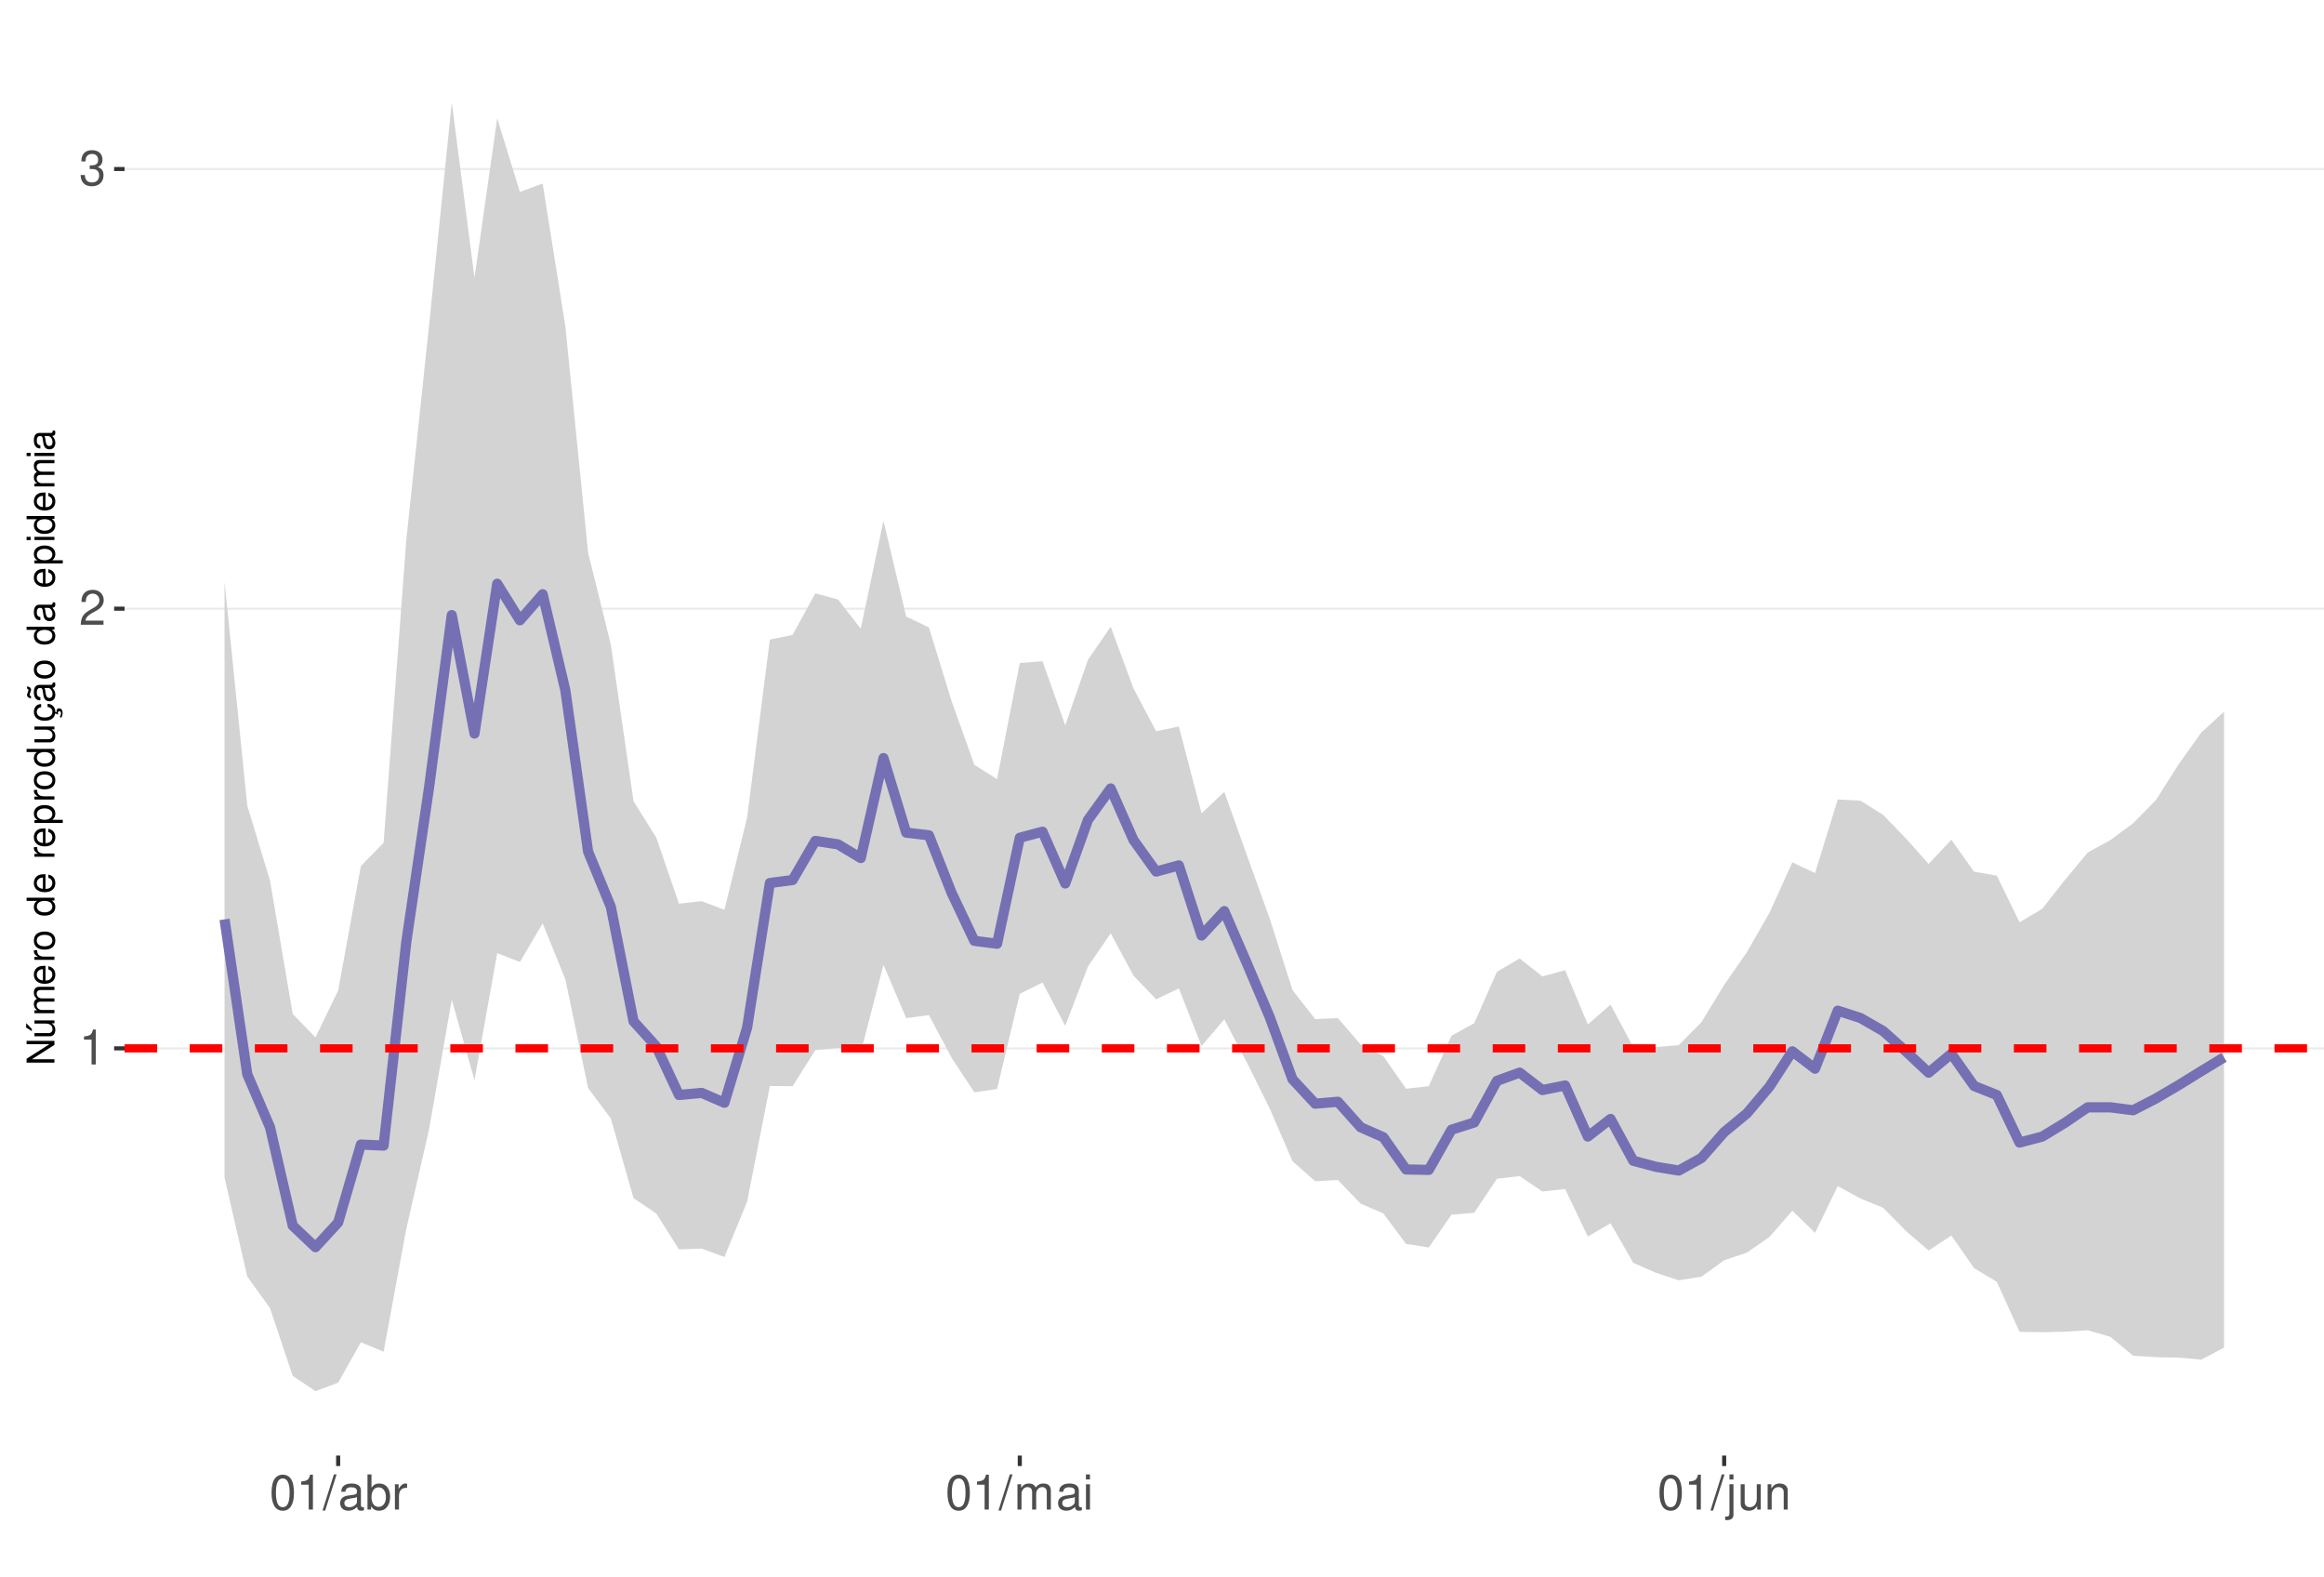
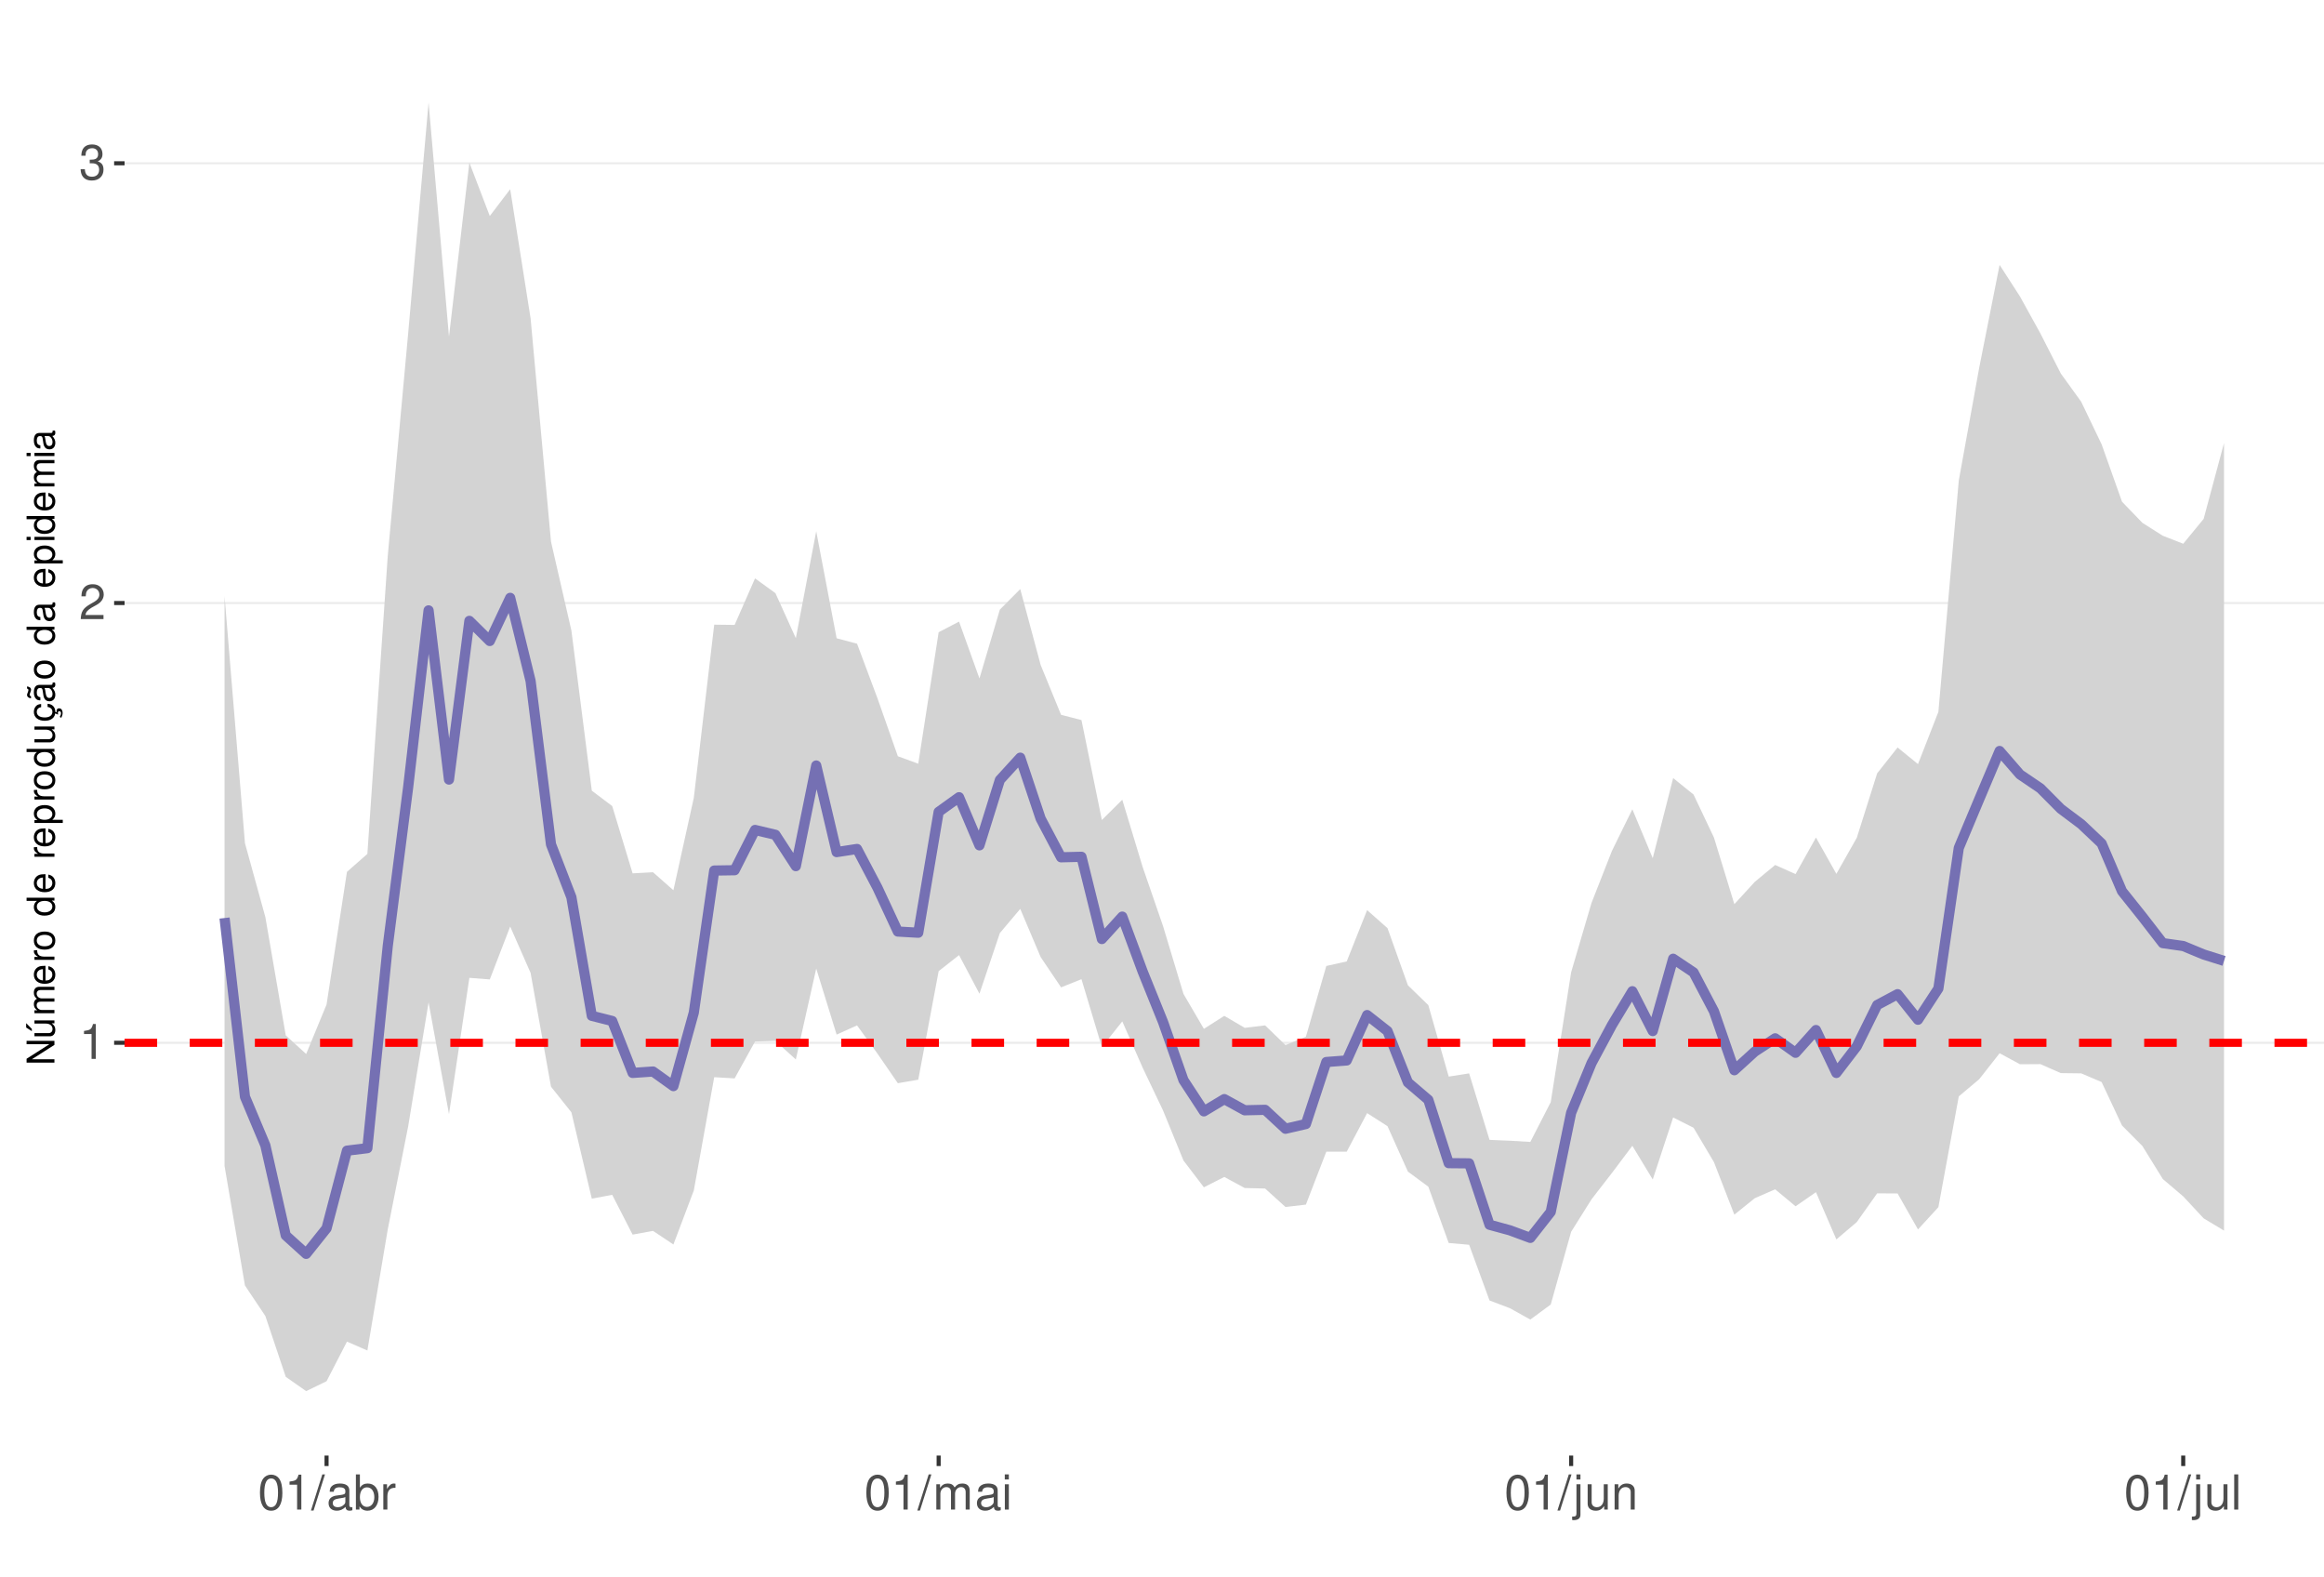
<svg xmlns="http://www.w3.org/2000/svg" xmlns:xlink="http://www.w3.org/1999/xlink" width="609pt" height="413pt" viewBox="0 0 609 413" version="1.1">
  <defs>
    <g>
      <symbol overflow="visible" id="glyph0-0">
        <path style="stroke:none;" d="" />
      </symbol>
      <symbol overflow="visible" id="glyph0-1">
        <path style="stroke:none;" d="M 3.281 -6.516 L 3.281 0 L 4.391 0 L 4.391 -9.156 L 3.656 -9.156 C 3.266 -7.75 3.016 -7.562 1.297 -7.328 L 1.297 -6.516 Z M 3.281 -6.516 " />
      </symbol>
      <symbol overflow="visible" id="glyph0-2">
        <path style="stroke:none;" d="M 6.406 -1.094 L 1.688 -1.094 C 1.797 -1.859 2.203 -2.344 3.297 -3.016 L 4.562 -3.719 C 5.828 -4.422 6.469 -5.359 6.469 -6.484 C 6.469 -7.234 6.156 -7.953 5.625 -8.438 C 5.094 -8.922 4.438 -9.156 3.594 -9.156 C 2.453 -9.156 1.609 -8.75 1.109 -7.953 C 0.797 -7.484 0.656 -6.906 0.625 -5.984 L 1.75 -5.984 C 1.781 -6.609 1.859 -6.969 2.016 -7.281 C 2.297 -7.828 2.891 -8.172 3.562 -8.172 C 4.562 -8.172 5.328 -7.438 5.328 -6.453 C 5.328 -5.719 4.906 -5.094 4.109 -4.625 L 2.953 -3.953 C 1.078 -2.875 0.531 -2.016 0.438 -0.016 L 6.406 -0.016 Z M 6.406 -1.094 " />
      </symbol>
      <symbol overflow="visible" id="glyph0-3">
        <path style="stroke:none;" d="M 2.797 -4.219 L 3.406 -4.219 C 4.625 -4.219 5.266 -3.641 5.266 -2.547 C 5.266 -1.391 4.562 -0.703 3.422 -0.703 C 2.188 -0.703 1.594 -1.312 1.516 -2.656 L 0.406 -2.656 C 0.453 -1.922 0.578 -1.438 0.797 -1.031 C 1.266 -0.156 2.141 0.297 3.359 0.297 C 5.219 0.297 6.406 -0.828 6.406 -2.562 C 6.406 -3.719 5.969 -4.359 4.891 -4.734 C 5.719 -5.078 6.141 -5.703 6.141 -6.625 C 6.141 -8.203 5.109 -9.156 3.406 -9.156 C 1.594 -9.156 0.625 -8.141 0.594 -6.203 L 1.703 -6.203 C 1.719 -6.766 1.766 -7.078 1.906 -7.359 C 2.172 -7.875 2.719 -8.172 3.422 -8.172 C 4.406 -8.172 5 -7.578 5 -6.594 C 5 -5.953 4.766 -5.562 4.281 -5.344 C 3.969 -5.219 3.562 -5.156 2.797 -5.156 Z M 2.797 -4.219 " />
      </symbol>
      <symbol overflow="visible" id="glyph0-4">
        <path style="stroke:none;" d="M 3.484 -9.156 C 2.641 -9.156 1.891 -8.766 1.422 -8.156 C 0.828 -7.344 0.547 -6.125 0.547 -4.422 C 0.547 -1.344 1.562 0.297 3.484 0.297 C 5.375 0.297 6.422 -1.344 6.422 -4.359 C 6.422 -6.125 6.141 -7.312 5.547 -8.156 C 5.078 -8.781 4.328 -9.156 3.484 -9.156 Z M 3.484 -8.156 C 4.688 -8.156 5.281 -6.938 5.281 -4.453 C 5.281 -1.844 4.703 -0.625 3.453 -0.625 C 2.281 -0.625 1.688 -1.891 1.688 -4.422 C 1.688 -6.938 2.281 -8.156 3.484 -8.156 Z M 3.484 -8.156 " />
      </symbol>
      <symbol overflow="visible" id="glyph0-5">
        <path style="stroke:none;" d="M 2.891 -9.219 L -0.094 0.25 L 0.594 0.25 L 3.594 -9.219 Z M 2.891 -9.219 " />
      </symbol>
      <symbol overflow="visible" id="glyph0-6">
        <path style="stroke:none;" d="M 6.766 -0.625 C 6.656 -0.594 6.609 -0.594 6.547 -0.594 C 6.172 -0.594 5.969 -0.781 5.969 -1.109 L 5.969 -5.016 C 5.969 -6.188 5.109 -6.828 3.484 -6.828 C 2.5 -6.828 1.734 -6.547 1.281 -6.047 C 0.969 -5.703 0.844 -5.328 0.828 -4.672 L 1.891 -4.672 C 1.969 -5.484 2.453 -5.844 3.438 -5.844 C 4.406 -5.844 4.922 -5.5 4.922 -4.859 L 4.922 -4.578 C 4.906 -4.125 4.688 -3.969 3.828 -3.844 C 2.328 -3.656 2.094 -3.609 1.703 -3.438 C 0.922 -3.109 0.531 -2.531 0.531 -1.672 C 0.531 -0.469 1.359 0.297 2.703 0.297 C 3.547 0.297 4.219 0 4.969 -0.688 C 5.031 0 5.359 0.297 6.047 0.297 C 6.281 0.297 6.422 0.266 6.766 0.172 Z M 4.922 -2.094 C 4.922 -1.734 4.828 -1.516 4.5 -1.234 C 4.078 -0.828 3.562 -0.625 2.938 -0.625 C 2.109 -0.625 1.625 -1.031 1.625 -1.703 C 1.625 -2.391 2.094 -2.75 3.234 -2.906 C 4.359 -3.062 4.562 -3.109 4.922 -3.281 Z M 4.922 -2.094 " />
      </symbol>
      <symbol overflow="visible" id="glyph0-7">
        <path style="stroke:none;" d="M 0.688 -9.219 L 0.688 0 L 1.625 0 L 1.625 -0.844 C 2.141 -0.078 2.812 0.297 3.734 0.297 C 5.484 0.297 6.625 -1.141 6.625 -3.344 C 6.625 -5.5 5.547 -6.828 3.781 -6.828 C 2.875 -6.828 2.234 -6.484 1.734 -5.734 L 1.734 -9.219 Z M 3.578 -5.828 C 4.766 -5.828 5.516 -4.812 5.516 -3.234 C 5.516 -1.719 4.734 -0.703 3.578 -0.703 C 2.453 -0.703 1.734 -1.703 1.734 -3.266 C 1.734 -4.828 2.453 -5.828 3.578 -5.828 Z M 3.578 -5.828 " />
      </symbol>
      <symbol overflow="visible" id="glyph0-8">
        <path style="stroke:none;" d="M 0.875 -6.625 L 0.875 0 L 1.938 0 L 1.938 -3.438 C 1.953 -5.031 2.609 -5.75 4.062 -5.703 L 4.062 -6.781 C 3.891 -6.812 3.781 -6.828 3.656 -6.828 C 2.969 -6.828 2.453 -6.422 1.844 -5.422 L 1.844 -6.625 Z M 0.875 -6.625 " />
      </symbol>
      <symbol overflow="visible" id="glyph0-9">
        <path style="stroke:none;" d="M 0.891 -6.625 L 0.891 0 L 1.953 0 L 1.953 -4.156 C 1.953 -5.125 2.641 -5.891 3.5 -5.891 C 4.297 -5.891 4.734 -5.422 4.734 -4.562 L 4.734 0 L 5.797 0 L 5.797 -4.156 C 5.797 -5.125 6.5 -5.891 7.359 -5.891 C 8.125 -5.891 8.578 -5.406 8.578 -4.562 L 8.578 0 L 9.641 0 L 9.641 -4.969 C 9.641 -6.156 8.953 -6.828 7.719 -6.828 C 6.828 -6.828 6.297 -6.562 5.688 -5.812 C 5.297 -6.516 4.766 -6.828 3.891 -6.828 C 3.016 -6.828 2.422 -6.5 1.859 -5.688 L 1.859 -6.625 Z M 0.891 -6.625 " />
      </symbol>
      <symbol overflow="visible" id="glyph0-10">
        <path style="stroke:none;" d="M 1.891 -6.625 L 0.844 -6.625 L 0.844 0 L 1.891 0 Z M 1.891 -9.219 L 0.828 -9.219 L 0.828 -7.891 L 1.891 -7.891 Z M 1.891 -9.219 " />
      </symbol>
      <symbol overflow="visible" id="glyph0-11">
        <path style="stroke:none;" d="M 0.891 -6.625 L 0.891 0.969 C 0.891 1.625 0.688 1.828 0.031 1.828 C -0.047 1.828 -0.094 1.828 -0.234 1.828 L -0.234 2.719 C -0.094 2.75 -0.031 2.766 0.125 2.766 C 1.312 2.766 1.938 2.297 1.938 1.375 L 1.938 -6.625 Z M 1.938 -9.219 L 0.891 -9.219 L 0.891 -7.891 L 1.938 -7.891 Z M 1.938 -9.219 " />
      </symbol>
      <symbol overflow="visible" id="glyph0-12">
        <path style="stroke:none;" d="M 6.094 0 L 6.094 -6.625 L 5.047 -6.625 L 5.047 -2.875 C 5.047 -1.516 4.344 -0.625 3.234 -0.625 C 2.406 -0.625 1.875 -1.141 1.875 -1.938 L 1.875 -6.625 L 0.828 -6.625 L 0.828 -1.516 C 0.828 -0.422 1.641 0.297 2.938 0.297 C 3.906 0.297 4.531 -0.047 5.156 -0.922 L 5.156 0 Z M 6.094 0 " />
      </symbol>
      <symbol overflow="visible" id="glyph0-13">
        <path style="stroke:none;" d="M 0.891 -6.625 L 0.891 0 L 1.953 0 L 1.953 -3.656 C 1.953 -5.016 2.656 -5.891 3.75 -5.891 C 4.578 -5.891 5.109 -5.391 5.109 -4.594 L 5.109 0 L 6.156 0 L 6.156 -5.016 C 6.156 -6.109 5.344 -6.828 4.062 -6.828 C 3.078 -6.828 2.438 -6.438 1.859 -5.516 L 1.859 -6.625 Z M 0.891 -6.625 " />
      </symbol>
+       <symbol overflow="visible" id="glyph0-14">
+         <path style="stroke:none;" d="M 1.922 -9.219 L 0.859 -9.219 L 0.859 0 L 1.922 0 Z M 1.922 -9.219 " />
+       </symbol>
      <symbol overflow="visible" id="glyph1-0">
        <path style="stroke:none;" d="" />
      </symbol>
      <symbol overflow="visible" id="glyph1-1">
        <path style="stroke:none;" d="M -7.297 -6.453 L -7.297 -5.578 L -1.328 -5.578 L -7.297 -1.766 L -7.297 -0.766 L 0 -0.766 L 0 -1.641 L -5.906 -1.641 L 0 -5.406 L 0 -6.453 Z M -7.297 -6.453 " />
      </symbol>
      <symbol overflow="visible" id="glyph1-2">
        <path style="stroke:none;" d="M 0 -4.812 L -5.234 -4.812 L -5.234 -3.984 L -2.266 -3.984 C -1.203 -3.984 -0.5 -3.438 -0.5 -2.562 C -0.5 -1.906 -0.906 -1.484 -1.531 -1.484 L -5.234 -1.484 L -5.234 -0.656 L -1.203 -0.656 C -0.328 -0.656 0.234 -1.297 0.234 -2.312 C 0.234 -3.094 -0.047 -3.578 -0.734 -4.062 L 0 -4.062 Z M -7.406 -2.953 L -5.922 -2 L -5.922 -2.594 L -7.406 -4.094 Z M -7.406 -2.953 " />
      </symbol>
      <symbol overflow="visible" id="glyph1-3">
        <path style="stroke:none;" d="M -5.234 -0.703 L 0 -0.703 L 0 -1.547 L -3.297 -1.547 C -4.047 -1.547 -4.656 -2.094 -4.656 -2.766 C -4.656 -3.391 -4.281 -3.734 -3.609 -3.734 L 0 -3.734 L 0 -4.578 L -3.297 -4.578 C -4.047 -4.578 -4.656 -5.125 -4.656 -5.812 C -4.656 -6.422 -4.266 -6.781 -3.609 -6.781 L 0 -6.781 L 0 -7.625 L -3.938 -7.625 C -4.875 -7.625 -5.391 -7.078 -5.391 -6.094 C -5.391 -5.406 -5.188 -4.984 -4.594 -4.484 C -5.156 -4.188 -5.391 -3.766 -5.391 -3.078 C -5.391 -2.375 -5.125 -1.906 -4.5 -1.469 L -5.234 -1.469 Z M -5.234 -0.703 " />
      </symbol>
      <symbol overflow="visible" id="glyph1-4">
        <path style="stroke:none;" d="M -2.344 -5.125 C -3.141 -5.125 -3.625 -5.062 -4.016 -4.922 C -4.875 -4.578 -5.391 -3.781 -5.391 -2.797 C -5.391 -1.344 -4.281 -0.406 -2.547 -0.406 C -0.812 -0.406 0.234 -1.297 0.234 -2.781 C 0.234 -3.984 -0.453 -4.812 -1.594 -5.016 L -1.594 -4.188 C -0.906 -3.953 -0.547 -3.484 -0.547 -2.812 C -0.547 -2.281 -0.781 -1.828 -1.219 -1.547 C -1.516 -1.344 -1.812 -1.281 -2.344 -1.266 Z M -3.016 -1.297 C -3.984 -1.359 -4.625 -1.953 -4.625 -2.797 C -4.625 -3.641 -3.953 -4.234 -3.016 -4.234 Z M -3.016 -1.297 " />
      </symbol>
      <symbol overflow="visible" id="glyph1-5">
        <path style="stroke:none;" d="M -5.234 -0.688 L 0 -0.688 L 0 -1.531 L -2.719 -1.531 C -3.984 -1.547 -4.547 -2.062 -4.516 -3.203 L -5.359 -3.203 C -5.375 -3.062 -5.391 -2.984 -5.391 -2.891 C -5.391 -2.344 -5.062 -1.938 -4.297 -1.453 L -5.234 -1.453 Z M -5.234 -0.688 " />
      </symbol>
      <symbol overflow="visible" id="glyph1-6">
        <path style="stroke:none;" d="M -5.391 -2.719 C -5.391 -1.234 -4.344 -0.359 -2.578 -0.359 C -0.812 -0.359 0.234 -1.234 0.234 -2.734 C 0.234 -4.203 -0.812 -5.094 -2.547 -5.094 C -4.359 -5.094 -5.391 -4.234 -5.391 -2.719 Z M -4.625 -2.734 C -4.625 -3.672 -3.844 -4.234 -2.547 -4.234 C -1.312 -4.234 -0.547 -3.656 -0.547 -2.734 C -0.547 -1.797 -1.312 -1.234 -2.578 -1.234 C -3.844 -1.234 -4.625 -1.797 -4.625 -2.734 Z M -4.625 -2.734 " />
      </symbol>
      <symbol overflow="visible" id="glyph1-7">
        <path style="stroke:none;" d="" />
      </symbol>
      <symbol overflow="visible" id="glyph1-8">
        <path style="stroke:none;" d="M -7.297 -4.953 L -7.297 -4.125 L -4.578 -4.125 C -5.109 -3.766 -5.391 -3.203 -5.391 -2.516 C -5.391 -1.156 -4.297 -0.266 -2.625 -0.266 C -0.859 -0.266 0.234 -1.125 0.234 -2.547 C 0.234 -3.266 -0.047 -3.766 -0.688 -4.203 L 0 -4.203 L 0 -4.953 Z M -4.609 -2.656 C -4.609 -3.547 -3.812 -4.125 -2.562 -4.125 C -1.344 -4.125 -0.547 -3.547 -0.547 -2.656 C -0.547 -1.734 -1.359 -1.125 -2.578 -1.125 C -3.797 -1.125 -4.609 -1.734 -4.609 -2.656 Z M -4.609 -2.656 " />
      </symbol>
      <symbol overflow="visible" id="glyph1-9">
        <path style="stroke:none;" d="M 2.188 -0.547 L 2.188 -1.375 L -0.547 -1.375 C -0.016 -1.812 0.234 -2.312 0.234 -2.984 C 0.234 -4.344 -0.859 -5.234 -2.531 -5.234 C -4.297 -5.234 -5.391 -4.375 -5.391 -2.984 C -5.391 -2.266 -5.062 -1.703 -4.453 -1.312 L -5.234 -1.312 L -5.234 -0.547 Z M -4.609 -2.844 C -4.609 -3.766 -3.797 -4.359 -2.547 -4.359 C -1.359 -4.359 -0.547 -3.75 -0.547 -2.844 C -0.547 -1.953 -1.344 -1.375 -2.578 -1.375 C -3.812 -1.375 -4.609 -1.953 -4.609 -2.844 Z M -4.609 -2.844 " />
      </symbol>
      <symbol overflow="visible" id="glyph1-10">
        <path style="stroke:none;" d="M 0 -4.812 L -5.234 -4.812 L -5.234 -3.984 L -2.266 -3.984 C -1.203 -3.984 -0.5 -3.438 -0.5 -2.562 C -0.5 -1.906 -0.906 -1.484 -1.531 -1.484 L -5.234 -1.484 L -5.234 -0.656 L -1.203 -0.656 C -0.328 -0.656 0.234 -1.297 0.234 -2.312 C 0.234 -3.094 -0.047 -3.578 -0.734 -4.062 L 0 -4.062 Z M 0 -4.812 " />
      </symbol>
      <symbol overflow="visible" id="glyph1-11">
        <path style="stroke:none;" d="M 0.234 -2.641 C 0.234 -3.875 -0.547 -4.703 -1.797 -4.766 L -1.797 -3.938 C -0.953 -3.797 -0.531 -3.359 -0.531 -2.656 C -0.531 -1.734 -1.281 -1.188 -2.516 -1.188 C -3.844 -1.188 -4.625 -1.719 -4.625 -2.625 C -4.625 -3.328 -4.203 -3.766 -3.484 -3.875 L -3.484 -4.703 C -3.984 -4.672 -4.312 -4.562 -4.609 -4.359 C -5.094 -4 -5.391 -3.375 -5.391 -2.641 C -5.391 -1.219 -4.266 -0.312 -2.531 -0.312 C -1.469 -0.312 -0.625 -0.672 -0.156 -1.312 C 0.047 -1.594 0.125 -1.812 0.203 -2.25 L 0.922 -1.938 L 0.984 -2.062 C 0.938 -2.188 0.906 -2.25 0.906 -2.375 C 0.906 -2.656 1.047 -2.828 1.281 -2.828 C 1.547 -2.828 1.734 -2.594 1.734 -2.297 C 1.734 -2.031 1.672 -1.844 1.438 -1.406 L 1.406 -1.312 L 1.812 -1.094 C 2.078 -1.75 2.141 -1.953 2.141 -2.344 C 2.141 -3.109 1.781 -3.578 1.203 -3.578 C 0.781 -3.578 0.547 -3.297 0.547 -2.797 C 0.547 -2.703 0.547 -2.641 0.562 -2.516 Z M 0.234 -2.641 " />
      </symbol>
      <symbol overflow="visible" id="glyph1-12">
        <path style="stroke:none;" d="M -0.484 -5.344 C -0.469 -5.266 -0.469 -5.219 -0.469 -5.172 C -0.469 -4.875 -0.625 -4.719 -0.875 -4.719 L -3.953 -4.719 C -4.891 -4.719 -5.391 -4.047 -5.391 -2.75 C -5.391 -1.984 -5.172 -1.375 -4.781 -1.016 C -4.516 -0.766 -4.203 -0.672 -3.688 -0.656 L -3.688 -1.484 C -4.328 -1.562 -4.625 -1.938 -4.625 -2.719 C -4.625 -3.484 -4.344 -3.891 -3.844 -3.891 L -3.625 -3.891 C -3.266 -3.875 -3.125 -3.703 -3.047 -3.016 C -2.891 -1.844 -2.844 -1.656 -2.719 -1.344 C -2.453 -0.734 -2 -0.422 -1.312 -0.422 C -0.375 -0.422 0.234 -1.078 0.234 -2.141 C 0.234 -2.797 0 -3.328 -0.547 -3.922 C 0 -3.984 0.234 -4.234 0.234 -4.781 C 0.234 -4.953 0.203 -5.062 0.141 -5.344 Z M -1.656 -3.891 C -1.375 -3.891 -1.203 -3.812 -0.969 -3.562 C -0.656 -3.219 -0.5 -2.812 -0.5 -2.312 C -0.5 -1.672 -0.812 -1.297 -1.344 -1.297 C -1.891 -1.297 -2.172 -1.656 -2.297 -2.547 C -2.422 -3.438 -2.453 -3.609 -2.594 -3.891 Z M -7.172 -3.75 C -6.922 -3.672 -6.812 -3.547 -6.812 -3.375 C -6.812 -3.25 -6.875 -2.984 -6.984 -2.734 C -7.156 -2.312 -7.172 -2.25 -7.172 -2.047 C -7.172 -1.594 -6.797 -1.297 -6.141 -1.188 L -6.141 -1.766 C -6.375 -1.812 -6.5 -1.938 -6.5 -2.094 C -6.5 -2.203 -6.469 -2.344 -6.375 -2.578 C -6.156 -3.156 -6.125 -3.234 -6.125 -3.438 C -6.125 -3.922 -6.484 -4.219 -7.172 -4.312 Z M -7.172 -3.75 " />
      </symbol>
      <symbol overflow="visible" id="glyph1-13">
        <path style="stroke:none;" d="M -0.484 -5.344 C -0.469 -5.266 -0.469 -5.219 -0.469 -5.172 C -0.469 -4.875 -0.625 -4.719 -0.875 -4.719 L -3.953 -4.719 C -4.891 -4.719 -5.391 -4.047 -5.391 -2.75 C -5.391 -1.984 -5.172 -1.375 -4.781 -1.016 C -4.516 -0.766 -4.203 -0.672 -3.688 -0.656 L -3.688 -1.484 C -4.328 -1.562 -4.625 -1.938 -4.625 -2.719 C -4.625 -3.484 -4.344 -3.891 -3.844 -3.891 L -3.625 -3.891 C -3.266 -3.875 -3.125 -3.703 -3.047 -3.016 C -2.891 -1.844 -2.844 -1.656 -2.719 -1.344 C -2.453 -0.734 -2 -0.422 -1.312 -0.422 C -0.375 -0.422 0.234 -1.078 0.234 -2.141 C 0.234 -2.797 0 -3.328 -0.547 -3.922 C 0 -3.984 0.234 -4.234 0.234 -4.781 C 0.234 -4.953 0.203 -5.062 0.141 -5.344 Z M -1.656 -3.891 C -1.375 -3.891 -1.203 -3.812 -0.969 -3.562 C -0.656 -3.219 -0.5 -2.812 -0.5 -2.312 C -0.5 -1.672 -0.812 -1.297 -1.344 -1.297 C -1.891 -1.297 -2.172 -1.656 -2.297 -2.547 C -2.422 -3.438 -2.453 -3.609 -2.594 -3.891 Z M -1.656 -3.891 " />
      </symbol>
      <symbol overflow="visible" id="glyph1-14">
        <path style="stroke:none;" d="M -5.234 -1.5 L -5.234 -0.672 L 0 -0.672 L 0 -1.5 Z M -7.297 -1.5 L -7.297 -0.656 L -6.234 -0.656 L -6.234 -1.5 Z M -7.297 -1.5 " />
      </symbol>
    </g>
    <clipPath id="clip1">
      <path d="M 32.645 9.961 L 609 9.961 L 609 381.328 L 32.645 381.328 Z M 32.645 9.961 " />
    </clipPath>
    <clipPath id="clip2">
-       <path d="M 32.645 274 L 609 274 L 609 275 L 32.645 275 Z M 32.645 274 " />
+       <path d="M 32.645 272 L 609 272 L 609 274 L 32.645 274 Z M 32.645 272 " />
    </clipPath>
    <clipPath id="clip3">
-       <path d="M 32.645 159 L 609 159 L 609 160 L 32.645 160 Z M 32.645 159 " />
+       <path d="M 32.645 157 L 609 157 L 609 159 L 32.645 159 Z M 32.645 157 " />
    </clipPath>
    <clipPath id="clip4">
-       <path d="M 32.645 44 L 609 44 L 609 45 L 32.645 45 Z M 32.645 44 " />
+       <path d="M 32.645 42 L 609 42 L 609 44 L 32.645 44 Z M 32.645 42 " />
    </clipPath>
    <clipPath id="clip5">
-       <path d="M 32.645 273 L 609 273 L 609 276 L 32.645 276 Z M 32.645 273 " />
+       <path d="M 32.645 272 L 609 272 L 609 275 L 32.645 275 Z M 32.645 272 " />
    </clipPath>
  </defs>
  <g id="surface167">
    <rect x="0" y="0" width="609" height="413" style="fill:rgb(100%,100%,100%);fill-opacity:1;stroke:none;" />
    <rect x="0" y="0" width="609" height="413" style="fill:rgb(100%,100%,100%);fill-opacity:1;stroke:none;" />
    <path style="fill:none;stroke-width:1.067;stroke-linecap:round;stroke-linejoin:round;stroke:rgb(100%,100%,100%);stroke-opacity:1;stroke-miterlimit:10;" d="M 0 413 L 609 413 L 609 0 L 0 0 Z M 0 413 " />
    <g clip-path="url(#clip1)" clip-rule="nonzero">
      <path style=" stroke:none;fill-rule:nonzero;fill:rgb(100%,100%,100%);fill-opacity:1;" d="M 32.645 381.328 L 609 381.328 L 609 9.961 L 32.645 9.961 Z M 32.645 381.328 " />
    </g>
    <g clip-path="url(#clip2)" clip-rule="nonzero">
-       <path style="fill:none;stroke-width:0.533;stroke-linecap:butt;stroke-linejoin:round;stroke:rgb(92.157%,92.157%,92.157%);stroke-opacity:1;stroke-miterlimit:10;" d="M 32.645 274.652 L 609 274.652 " />
+       <path style="fill:none;stroke-width:0.533;stroke-linecap:butt;stroke-linejoin:round;stroke:rgb(92.157%,92.157%,92.157%);stroke-opacity:1;stroke-miterlimit:10;" d="M 32.645 273.195 L 609 273.195 " />
    </g>
    <g clip-path="url(#clip3)" clip-rule="nonzero">
-       <path style="fill:none;stroke-width:0.533;stroke-linecap:butt;stroke-linejoin:round;stroke:rgb(92.157%,92.157%,92.157%);stroke-opacity:1;stroke-miterlimit:10;" d="M 32.645 159.465 L 609 159.465 " />
+       <path style="fill:none;stroke-width:0.533;stroke-linecap:butt;stroke-linejoin:round;stroke:rgb(92.157%,92.157%,92.157%);stroke-opacity:1;stroke-miterlimit:10;" d="M 32.645 157.988 L 609 157.988 " />
    </g>
    <g clip-path="url(#clip4)" clip-rule="nonzero">
-       <path style="fill:none;stroke-width:0.533;stroke-linecap:butt;stroke-linejoin:round;stroke:rgb(92.157%,92.157%,92.157%);stroke-opacity:1;stroke-miterlimit:10;" d="M 32.645 44.277 L 609 44.277 " />
-     </g>
-     <path style=" stroke:none;fill-rule:nonzero;fill:rgb(82.745%,82.745%,82.745%);fill-opacity:1;" d="M 58.844 152.426 L 64.797 211.055 L 70.75 230.684 L 76.707 265.652 L 82.66 271.781 L 88.613 259.496 L 94.566 226.875 L 100.523 220.801 L 106.477 141.387 L 112.43 85.297 L 118.383 26.844 L 124.34 72.75 L 130.293 31.004 L 136.246 50.289 L 142.199 48.086 L 148.152 85.473 L 154.109 144.777 L 160.062 168.848 L 166.016 209.914 L 171.969 219.418 L 177.926 236.75 L 183.879 236.09 L 189.832 238.348 L 195.785 214.152 L 201.742 167.566 L 207.695 166.336 L 213.648 155.445 L 219.602 157.051 L 225.559 164.699 L 231.512 136.461 L 237.465 161.516 L 243.418 164.371 L 249.375 183.715 L 255.328 200.367 L 261.281 204.125 L 267.234 173.684 L 273.191 173.23 L 279.145 190.027 L 285.098 172.855 L 291.051 164.184 L 297.008 180.312 L 302.961 191.582 L 308.914 190.324 L 314.867 213.09 L 320.824 207.453 L 326.777 224.125 L 332.73 240.664 L 338.684 259.359 L 344.641 266.988 L 350.594 266.73 L 356.547 273.648 L 362.5 276.68 L 368.457 285.227 L 374.41 284.555 L 380.363 271.332 L 386.316 268.066 L 392.273 254.594 L 398.227 251.102 L 404.18 255.805 L 410.133 254.18 L 416.086 268.387 L 422.043 263.203 L 427.996 274.344 L 433.949 274.305 L 439.902 273.82 L 445.859 267.789 L 451.812 258.031 L 457.766 249.449 L 463.719 239.074 L 469.676 225.906 L 475.629 228.73 L 481.582 209.438 L 487.535 209.766 L 493.492 213.492 L 499.445 219.664 L 505.398 226.336 L 511.352 219.996 L 517.309 228.371 L 523.262 229.41 L 529.215 241.625 L 535.168 238.09 L 541.125 230.508 L 547.078 223.348 L 553.031 220.082 L 558.984 215.66 L 564.941 209.648 L 570.895 200.242 L 576.848 191.914 L 582.801 186.438 L 582.801 353.062 L 576.848 356.191 L 570.895 355.68 L 564.941 355.555 L 558.984 355.168 L 553.031 350.23 L 547.078 348.5 L 541.125 348.887 L 535.168 349.012 L 529.215 348.914 L 523.262 335.805 L 517.309 332.23 L 511.352 323.684 L 505.398 327.621 L 499.445 322.488 L 493.492 316.422 L 487.535 313.988 L 481.582 310.742 L 475.629 322.973 L 469.676 317.18 L 463.719 324.02 L 457.766 328.172 L 451.812 330.176 L 445.859 334.465 L 439.902 335.418 L 433.949 333.457 L 427.996 330.832 L 422.043 320.48 L 416.086 323.945 L 410.133 311.488 L 404.18 312.164 L 398.227 308.117 L 392.273 308.812 L 386.316 317.719 L 380.363 318.219 L 374.41 326.812 L 368.457 325.887 L 362.5 317.906 L 356.547 315.324 L 350.594 309.145 L 344.641 309.461 L 338.684 304.191 L 332.73 290.418 L 326.777 278.438 L 320.824 267.043 L 314.867 274.039 L 308.914 258.938 L 302.961 261.809 L 297.008 255.566 L 291.051 244.52 L 285.098 253.215 L 279.145 268.746 L 273.191 257.406 L 267.234 260.371 L 261.281 285.293 L 255.328 286.164 L 249.375 277.137 L 243.418 265.93 L 237.465 266.75 L 231.512 252.781 L 225.559 275.734 L 219.602 274.508 L 213.648 275.125 L 207.695 284.559 L 201.742 284.512 L 195.785 314.812 L 189.832 329.305 L 183.879 327.102 L 177.926 327.309 L 171.969 317.906 L 166.016 313.898 L 160.062 293.031 L 154.109 285.047 L 148.152 256.574 L 142.199 241.891 L 136.246 252.02 L 130.293 249.715 L 124.34 282.992 L 118.383 261.918 L 112.43 295.898 L 106.477 321.895 L 100.523 354.125 L 94.566 351.652 L 88.613 362.242 L 82.66 364.449 L 76.707 360.473 L 70.75 342.703 L 64.797 334.441 L 58.844 308.547 Z M 58.844 152.426 " />
-     <path style="fill:none;stroke-width:2.667;stroke-linecap:butt;stroke-linejoin:round;stroke:rgb(45.882%,43.922%,70.196%);stroke-opacity:1;stroke-miterlimit:10;" d="M 58.844 240.867 L 64.797 281.422 L 70.75 295.312 L 76.707 321.094 L 82.66 326.738 L 88.613 320.27 L 94.566 299.855 L 100.523 300.117 L 106.477 246.723 L 112.43 206.344 L 118.383 161.145 L 124.34 192.176 L 130.293 152.93 L 136.246 162.504 L 142.199 155.68 L 148.152 180.855 L 154.109 223.102 L 160.062 237.559 L 166.016 267.555 L 171.969 274.141 L 177.926 286.867 L 183.879 286.32 L 189.832 288.902 L 195.785 269.203 L 201.742 231.336 L 207.695 230.555 L 213.648 220.301 L 219.602 221.203 L 225.559 224.797 L 231.512 198.598 L 237.465 218.133 L 243.418 218.836 L 249.375 233.93 L 255.328 246.484 L 261.281 247.242 L 267.234 219.473 L 273.191 217.887 L 279.145 231.453 L 285.098 214.812 L 291.051 206.559 L 297.008 220.031 L 302.961 228.336 L 308.914 226.707 L 314.867 245.09 L 320.824 238.695 L 326.777 252.457 L 332.73 266.477 L 338.684 282.727 L 344.641 289.145 L 350.594 288.641 L 356.547 295.312 L 362.5 297.938 L 368.457 306.379 L 374.41 306.492 L 380.363 295.969 L 386.316 294.074 L 392.273 283.168 L 398.227 281.004 L 404.18 285.578 L 410.133 284.371 L 416.086 297.758 L 422.043 293.145 L 427.996 304.105 L 433.949 305.684 L 439.902 306.664 L 445.859 303.387 L 451.812 296.609 L 457.766 291.703 L 463.719 284.652 L 469.676 275.43 L 475.629 279.977 L 481.582 264.773 L 487.535 266.699 L 493.492 270.125 L 499.445 275.445 L 505.398 281.023 L 511.352 276.07 L 517.309 284.504 L 523.262 286.879 L 529.215 299.34 L 535.168 297.766 L 541.125 294.152 L 547.078 290.105 L 553.031 290.102 L 558.984 290.867 L 564.941 287.793 L 570.895 284.301 L 576.848 280.617 L 582.801 277 " />
+       <path style="fill:none;stroke-width:0.533;stroke-linecap:butt;stroke-linejoin:round;stroke:rgb(92.157%,92.157%,92.157%);stroke-opacity:1;stroke-miterlimit:10;" d="M 32.645 42.777 L 609 42.777 " />
+     </g>
+     <path style=" stroke:none;fill-rule:nonzero;fill:rgb(82.745%,82.745%,82.745%);fill-opacity:1;" d="M 58.844 156.164 L 64.191 220.902 L 69.535 240.254 L 74.883 271.254 L 80.23 276.129 L 85.574 263.16 L 90.922 228.41 L 96.27 223.707 L 101.613 145.617 L 106.961 87.324 L 112.309 26.844 L 117.656 88.176 L 123 42.602 L 128.348 56.59 L 133.695 49.57 L 139.039 83.383 L 144.387 141.898 L 149.734 165.184 L 155.082 207.141 L 160.426 211.168 L 165.773 228.801 L 171.121 228.508 L 176.465 233.23 L 181.812 209.008 L 187.16 163.652 L 192.508 163.719 L 197.852 151.527 L 203.199 155.391 L 208.547 167.195 L 213.891 139.188 L 219.238 167.215 L 224.586 168.637 L 229.934 182.918 L 235.277 198.121 L 240.625 200.082 L 245.973 165.633 L 251.316 162.852 L 256.664 177.746 L 262.012 159.703 L 267.355 154.332 L 272.703 174.207 L 278.051 187.27 L 283.398 188.645 L 288.742 214.828 L 294.09 209.52 L 299.438 227.156 L 304.781 242.645 L 310.129 260.391 L 315.477 269.539 L 320.824 266.133 L 326.168 269.273 L 331.516 268.633 L 336.863 273.789 L 342.207 271.605 L 347.555 253.07 L 352.902 251.875 L 358.25 238.434 L 363.594 243.164 L 368.941 258.133 L 374.289 263.324 L 379.633 282.051 L 384.98 281.203 L 390.328 298.625 L 395.676 298.848 L 401.02 299.168 L 406.367 288.742 L 411.715 254.707 L 417.059 236.535 L 422.406 222.922 L 427.754 212.02 L 433.098 224.824 L 438.445 203.844 L 443.793 208.16 L 449.141 219.434 L 454.484 236.875 L 459.832 231.035 L 465.18 226.609 L 470.523 228.992 L 475.871 219.426 L 481.219 228.934 L 486.566 219.488 L 491.91 202.59 L 497.258 195.828 L 502.605 200.176 L 507.949 186.5 L 513.297 125.887 L 518.645 96.344 L 523.992 69.402 L 529.336 77.676 L 534.684 87.359 L 540.031 97.852 L 545.375 105.25 L 550.723 116.402 L 556.07 131.438 L 561.414 136.977 L 566.762 140.359 L 572.109 142.449 L 577.457 135.949 L 582.801 116.066 L 582.801 322.395 L 577.457 319.18 L 572.109 313.43 L 566.762 308.887 L 561.414 300.242 L 556.07 294.863 L 550.723 283.473 L 545.375 281.199 L 540.031 281.133 L 534.684 278.781 L 529.336 278.816 L 523.992 275.93 L 518.645 282.738 L 513.297 287.23 L 507.949 316.262 L 502.605 322.09 L 497.258 312.664 L 491.91 312.629 L 486.566 320.16 L 481.219 324.707 L 475.871 312.328 L 470.523 316.023 L 465.18 311.578 L 459.832 313.906 L 454.484 318.219 L 449.141 304.465 L 443.793 295.449 L 438.445 292.762 L 433.098 309 L 427.754 300.18 L 422.406 307.289 L 417.059 314.191 L 411.715 322.703 L 406.367 341.758 L 401.02 345.703 L 395.676 342.727 L 390.328 340.699 L 384.98 326.109 L 379.633 325.641 L 374.289 310.891 L 368.941 306.938 L 363.594 295.039 L 358.25 291.617 L 352.902 301.723 L 347.555 301.727 L 342.207 315.582 L 336.863 316.211 L 331.516 311.371 L 326.168 311.238 L 320.824 308.34 L 315.477 311.051 L 310.129 304.039 L 304.781 290.945 L 299.438 279.727 L 294.09 267.582 L 288.742 274.32 L 283.398 256.527 L 278.051 258.668 L 272.703 250.738 L 267.355 238.113 L 262.012 244.445 L 256.664 260.328 L 251.316 250.223 L 245.973 254.426 L 240.625 282.859 L 235.277 283.781 L 229.934 276.02 L 224.586 268.637 L 219.238 271.043 L 213.891 253.746 L 208.547 277.566 L 203.199 272.703 L 197.852 272.859 L 192.508 282.52 L 187.16 282.203 L 181.812 311.883 L 176.465 326.031 L 171.121 322.469 L 165.773 323.445 L 160.426 313.02 L 155.082 314.031 L 149.734 291.406 L 144.387 284.688 L 139.039 254.879 L 133.695 242.734 L 128.348 256.594 L 123 256.176 L 117.656 291.875 L 112.309 262.617 L 106.961 295.082 L 101.613 322.074 L 96.27 353.805 L 90.922 351.477 L 85.574 361.855 L 80.23 364.449 L 74.883 360.703 L 69.535 344.766 L 64.191 336.777 L 58.844 305.469 Z M 58.844 156.164 " />
+     <path style="fill:none;stroke-width:2.667;stroke-linecap:butt;stroke-linejoin:round;stroke:rgb(45.882%,43.922%,70.196%);stroke-opacity:1;stroke-miterlimit:10;" d="M 58.844 240.508 L 64.191 287.336 L 69.535 300.066 L 74.883 323.656 L 80.23 328.492 L 85.574 321.805 L 90.922 301.453 L 96.27 300.801 L 101.613 247.82 L 106.961 206.203 L 112.309 159.91 L 117.656 204.234 L 123 162.652 L 128.348 167.934 L 133.695 156.625 L 139.039 178.387 L 144.387 221.211 L 149.734 235.066 L 155.082 266.129 L 160.426 267.477 L 165.773 281.086 L 171.121 280.719 L 176.465 284.543 L 181.812 265.285 L 187.16 228.066 L 192.508 227.984 L 197.852 217.43 L 203.199 218.699 L 208.547 226.914 L 213.891 200.551 L 219.238 223.234 L 224.586 222.414 L 229.934 232.566 L 235.277 244.047 L 240.625 244.359 L 245.973 212.695 L 251.316 208.855 L 256.664 221.465 L 262.012 204.344 L 267.355 198.496 L 272.703 214.473 L 278.051 224.598 L 283.398 224.465 L 288.742 246.012 L 294.09 240.133 L 299.438 254.543 L 304.781 267.766 L 310.129 282.98 L 315.477 291.156 L 320.824 287.945 L 326.168 290.875 L 331.516 290.754 L 336.863 295.711 L 342.207 294.473 L 347.555 278.23 L 352.902 277.82 L 358.25 265.93 L 363.594 270.129 L 368.941 283.578 L 374.289 288.141 L 379.633 304.727 L 384.98 304.777 L 390.328 320.863 L 395.676 322.324 L 401.02 324.305 L 406.367 317.496 L 411.715 291.527 L 417.059 278.52 L 422.406 268.551 L 427.754 259.68 L 433.098 270.121 L 438.445 251.172 L 443.793 254.754 L 449.141 264.938 L 454.484 280.383 L 459.832 275.512 L 465.18 272.02 L 470.523 275.816 L 475.871 269.848 L 481.219 281.094 L 486.566 274.117 L 491.91 263.301 L 497.258 260.453 L 502.605 267.156 L 507.949 258.973 L 513.297 222.145 L 518.645 209.395 L 523.992 196.742 L 529.336 202.898 L 534.684 206.523 L 540.031 211.902 L 545.375 215.906 L 550.723 220.969 L 556.07 233.48 L 561.414 240.172 L 566.762 247.086 L 572.109 247.84 L 577.457 250.055 L 582.801 251.742 " />
    <g clip-path="url(#clip5)" clip-rule="nonzero">
-       <path style="fill:none;stroke-width:2.134;stroke-linecap:butt;stroke-linejoin:round;stroke:rgb(100%,0%,0%);stroke-opacity:1;stroke-dasharray:8.536,8.536;stroke-miterlimit:10;" d="M 32.645 274.652 L 609 274.652 " />
-     </g>
-     <g style="fill:rgb(30.196%,30.196%,30.196%);fill-opacity:1;">
-       <use xlink:href="#glyph0-1" x="20.715" y="278.874" />
-     </g>
-     <g style="fill:rgb(30.196%,30.196%,30.196%);fill-opacity:1;">
-       <use xlink:href="#glyph0-2" x="20.715" y="163.687" />
-     </g>
-     <g style="fill:rgb(30.196%,30.196%,30.196%);fill-opacity:1;">
-       <use xlink:href="#glyph0-3" x="20.715" y="48.499" />
-     </g>
-     <path style="fill:none;stroke-width:1.067;stroke-linecap:butt;stroke-linejoin:round;stroke:rgb(20%,20%,20%);stroke-opacity:1;stroke-miterlimit:10;" d="M 29.906 274.652 L 32.645 274.652 " />
-     <path style="fill:none;stroke-width:1.067;stroke-linecap:butt;stroke-linejoin:round;stroke:rgb(20%,20%,20%);stroke-opacity:1;stroke-miterlimit:10;" d="M 29.906 159.465 L 32.645 159.465 " />
-     <path style="fill:none;stroke-width:1.067;stroke-linecap:butt;stroke-linejoin:round;stroke:rgb(20%,20%,20%);stroke-opacity:1;stroke-miterlimit:10;" d="M 29.906 44.277 L 32.645 44.277 " />
-     <path style="fill:none;stroke-width:1.067;stroke-linecap:butt;stroke-linejoin:round;stroke:rgb(20%,20%,20%);stroke-opacity:1;stroke-miterlimit:10;" d="M 88.613 384.07 L 88.613 381.328 " />
-     <path style="fill:none;stroke-width:1.067;stroke-linecap:butt;stroke-linejoin:round;stroke:rgb(20%,20%,20%);stroke-opacity:1;stroke-miterlimit:10;" d="M 267.234 384.07 L 267.234 381.328 " />
-     <path style="fill:none;stroke-width:1.067;stroke-linecap:butt;stroke-linejoin:round;stroke:rgb(20%,20%,20%);stroke-opacity:1;stroke-miterlimit:10;" d="M 451.812 384.07 L 451.812 381.328 " />
-     <g style="fill:rgb(30.196%,30.196%,30.196%);fill-opacity:1;">
-       <use xlink:href="#glyph0-4" x="70.613" y="395.483" />
-       <use xlink:href="#glyph0-1" x="77.613" y="395.483" />
-       <use xlink:href="#glyph0-5" x="84.613" y="395.483" />
-       <use xlink:href="#glyph0-6" x="88.613" y="395.483" />
-       <use xlink:href="#glyph0-7" x="95.613" y="395.483" />
-       <use xlink:href="#glyph0-8" x="102.613" y="395.483" />
-     </g>
-     <g style="fill:rgb(30.196%,30.196%,30.196%);fill-opacity:1;">
-       <use xlink:href="#glyph0-4" x="247.734" y="395.483" />
-       <use xlink:href="#glyph0-1" x="254.734" y="395.483" />
-       <use xlink:href="#glyph0-5" x="261.734" y="395.483" />
-       <use xlink:href="#glyph0-9" x="265.734" y="395.483" />
-       <use xlink:href="#glyph0-6" x="276.734" y="395.483" />
-       <use xlink:href="#glyph0-10" x="283.734" y="395.483" />
-     </g>
-     <g style="fill:rgb(30.196%,30.196%,30.196%);fill-opacity:1;">
-       <use xlink:href="#glyph0-4" x="434.312" y="395.483" />
-       <use xlink:href="#glyph0-1" x="441.312" y="395.483" />
-       <use xlink:href="#glyph0-5" x="448.312" y="395.483" />
-       <use xlink:href="#glyph0-11" x="452.312" y="395.483" />
-       <use xlink:href="#glyph0-12" x="455.312" y="395.483" />
-       <use xlink:href="#glyph0-13" x="462.312" y="395.483" />
+       <path style="fill:none;stroke-width:2.134;stroke-linecap:butt;stroke-linejoin:round;stroke:rgb(100%,0%,0%);stroke-opacity:1;stroke-dasharray:8.536,8.536;stroke-miterlimit:10;" d="M 32.645 273.195 L 609 273.195 " />
+     </g>
+     <g style="fill:rgb(30.196%,30.196%,30.196%);fill-opacity:1;">
+       <use xlink:href="#glyph0-1" x="20.715" y="277.417" />
+     </g>
+     <g style="fill:rgb(30.196%,30.196%,30.196%);fill-opacity:1;">
+       <use xlink:href="#glyph0-2" x="20.715" y="162.21" />
+     </g>
+     <g style="fill:rgb(30.196%,30.196%,30.196%);fill-opacity:1;">
+       <use xlink:href="#glyph0-3" x="20.715" y="46.999" />
+     </g>
+     <path style="fill:none;stroke-width:1.067;stroke-linecap:butt;stroke-linejoin:round;stroke:rgb(20%,20%,20%);stroke-opacity:1;stroke-miterlimit:10;" d="M 29.906 273.195 L 32.645 273.195 " />
+     <path style="fill:none;stroke-width:1.067;stroke-linecap:butt;stroke-linejoin:round;stroke:rgb(20%,20%,20%);stroke-opacity:1;stroke-miterlimit:10;" d="M 29.906 157.988 L 32.645 157.988 " />
+     <path style="fill:none;stroke-width:1.067;stroke-linecap:butt;stroke-linejoin:round;stroke:rgb(20%,20%,20%);stroke-opacity:1;stroke-miterlimit:10;" d="M 29.906 42.777 L 32.645 42.777 " />
+     <path style="fill:none;stroke-width:1.067;stroke-linecap:butt;stroke-linejoin:round;stroke:rgb(20%,20%,20%);stroke-opacity:1;stroke-miterlimit:10;" d="M 85.574 384.07 L 85.574 381.328 " />
+     <path style="fill:none;stroke-width:1.067;stroke-linecap:butt;stroke-linejoin:round;stroke:rgb(20%,20%,20%);stroke-opacity:1;stroke-miterlimit:10;" d="M 245.973 384.07 L 245.973 381.328 " />
+     <path style="fill:none;stroke-width:1.067;stroke-linecap:butt;stroke-linejoin:round;stroke:rgb(20%,20%,20%);stroke-opacity:1;stroke-miterlimit:10;" d="M 411.715 384.07 L 411.715 381.328 " />
+     <path style="fill:none;stroke-width:1.067;stroke-linecap:butt;stroke-linejoin:round;stroke:rgb(20%,20%,20%);stroke-opacity:1;stroke-miterlimit:10;" d="M 572.109 384.07 L 572.109 381.328 " />
+     <g style="fill:rgb(30.196%,30.196%,30.196%);fill-opacity:1;">
+       <use xlink:href="#glyph0-4" x="67.574" y="395.483" />
+       <use xlink:href="#glyph0-1" x="74.574" y="395.483" />
+       <use xlink:href="#glyph0-5" x="81.574" y="395.483" />
+       <use xlink:href="#glyph0-6" x="85.574" y="395.483" />
+       <use xlink:href="#glyph0-7" x="92.574" y="395.483" />
+       <use xlink:href="#glyph0-8" x="99.574" y="395.483" />
+     </g>
+     <g style="fill:rgb(30.196%,30.196%,30.196%);fill-opacity:1;">
+       <use xlink:href="#glyph0-4" x="226.473" y="395.483" />
+       <use xlink:href="#glyph0-1" x="233.473" y="395.483" />
+       <use xlink:href="#glyph0-5" x="240.473" y="395.483" />
+       <use xlink:href="#glyph0-9" x="244.473" y="395.483" />
+       <use xlink:href="#glyph0-6" x="255.473" y="395.483" />
+       <use xlink:href="#glyph0-10" x="262.473" y="395.483" />
+     </g>
+     <g style="fill:rgb(30.196%,30.196%,30.196%);fill-opacity:1;">
+       <use xlink:href="#glyph0-4" x="394.215" y="395.483" />
+       <use xlink:href="#glyph0-1" x="401.215" y="395.483" />
+       <use xlink:href="#glyph0-5" x="408.215" y="395.483" />
+       <use xlink:href="#glyph0-11" x="412.215" y="395.483" />
+       <use xlink:href="#glyph0-12" x="415.215" y="395.483" />
+       <use xlink:href="#glyph0-13" x="422.215" y="395.483" />
+     </g>
+     <g style="fill:rgb(30.196%,30.196%,30.196%);fill-opacity:1;">
+       <use xlink:href="#glyph0-4" x="556.609" y="395.483" />
+       <use xlink:href="#glyph0-1" x="563.609" y="395.483" />
+       <use xlink:href="#glyph0-5" x="570.609" y="395.483" />
+       <use xlink:href="#glyph0-11" x="574.609" y="395.483" />
+       <use xlink:href="#glyph0-12" x="577.609" y="395.483" />
+       <use xlink:href="#glyph0-14" x="584.609" y="395.483" />
    </g>
    <g style="fill:rgb(0%,0%,0%);fill-opacity:1;">
      <use xlink:href="#glyph1-1" x="14.263" y="279.145" />
      <use xlink:href="#glyph1-2" x="14.263" y="272.145" />
      <use xlink:href="#glyph1-3" x="14.263" y="266.145" />
      <use xlink:href="#glyph1-4" x="14.263" y="258.145" />
      <use xlink:href="#glyph1-5" x="14.263" y="252.145" />
      <use xlink:href="#glyph1-6" x="14.263" y="249.145" />
      <use xlink:href="#glyph1-7" x="14.263" y="243.145" />
      <use xlink:href="#glyph1-8" x="14.263" y="240.145" />
      <use xlink:href="#glyph1-4" x="14.263" y="234.145" />
      <use xlink:href="#glyph1-7" x="14.263" y="228.145" />
      <use xlink:href="#glyph1-5" x="14.263" y="225.145" />
      <use xlink:href="#glyph1-4" x="14.263" y="222.145" />
      <use xlink:href="#glyph1-9" x="14.263" y="216.145" />
      <use xlink:href="#glyph1-5" x="14.263" y="210.145" />
      <use xlink:href="#glyph1-6" x="14.263" y="207.145" />
      <use xlink:href="#glyph1-8" x="14.263" y="201.145" />
      <use xlink:href="#glyph1-10" x="14.263" y="195.145" />
      <use xlink:href="#glyph1-11" x="14.263" y="189.145" />
      <use xlink:href="#glyph1-12" x="14.263" y="184.145" />
      <use xlink:href="#glyph1-6" x="14.263" y="178.145" />
      <use xlink:href="#glyph1-7" x="14.263" y="172.145" />
      <use xlink:href="#glyph1-8" x="14.263" y="169.145" />
      <use xlink:href="#glyph1-13" x="14.263" y="163.145" />
      <use xlink:href="#glyph1-7" x="14.263" y="157.145" />
      <use xlink:href="#glyph1-4" x="14.263" y="154.145" />
      <use xlink:href="#glyph1-9" x="14.263" y="148.145" />
      <use xlink:href="#glyph1-14" x="14.263" y="142.145" />
      <use xlink:href="#glyph1-8" x="14.263" y="140.145" />
      <use xlink:href="#glyph1-4" x="14.263" y="134.145" />
      <use xlink:href="#glyph1-3" x="14.263" y="128.145" />
      <use xlink:href="#glyph1-14" x="14.263" y="120.145" />
      <use xlink:href="#glyph1-13" x="14.263" y="118.145" />
    </g>
  </g>
</svg>
